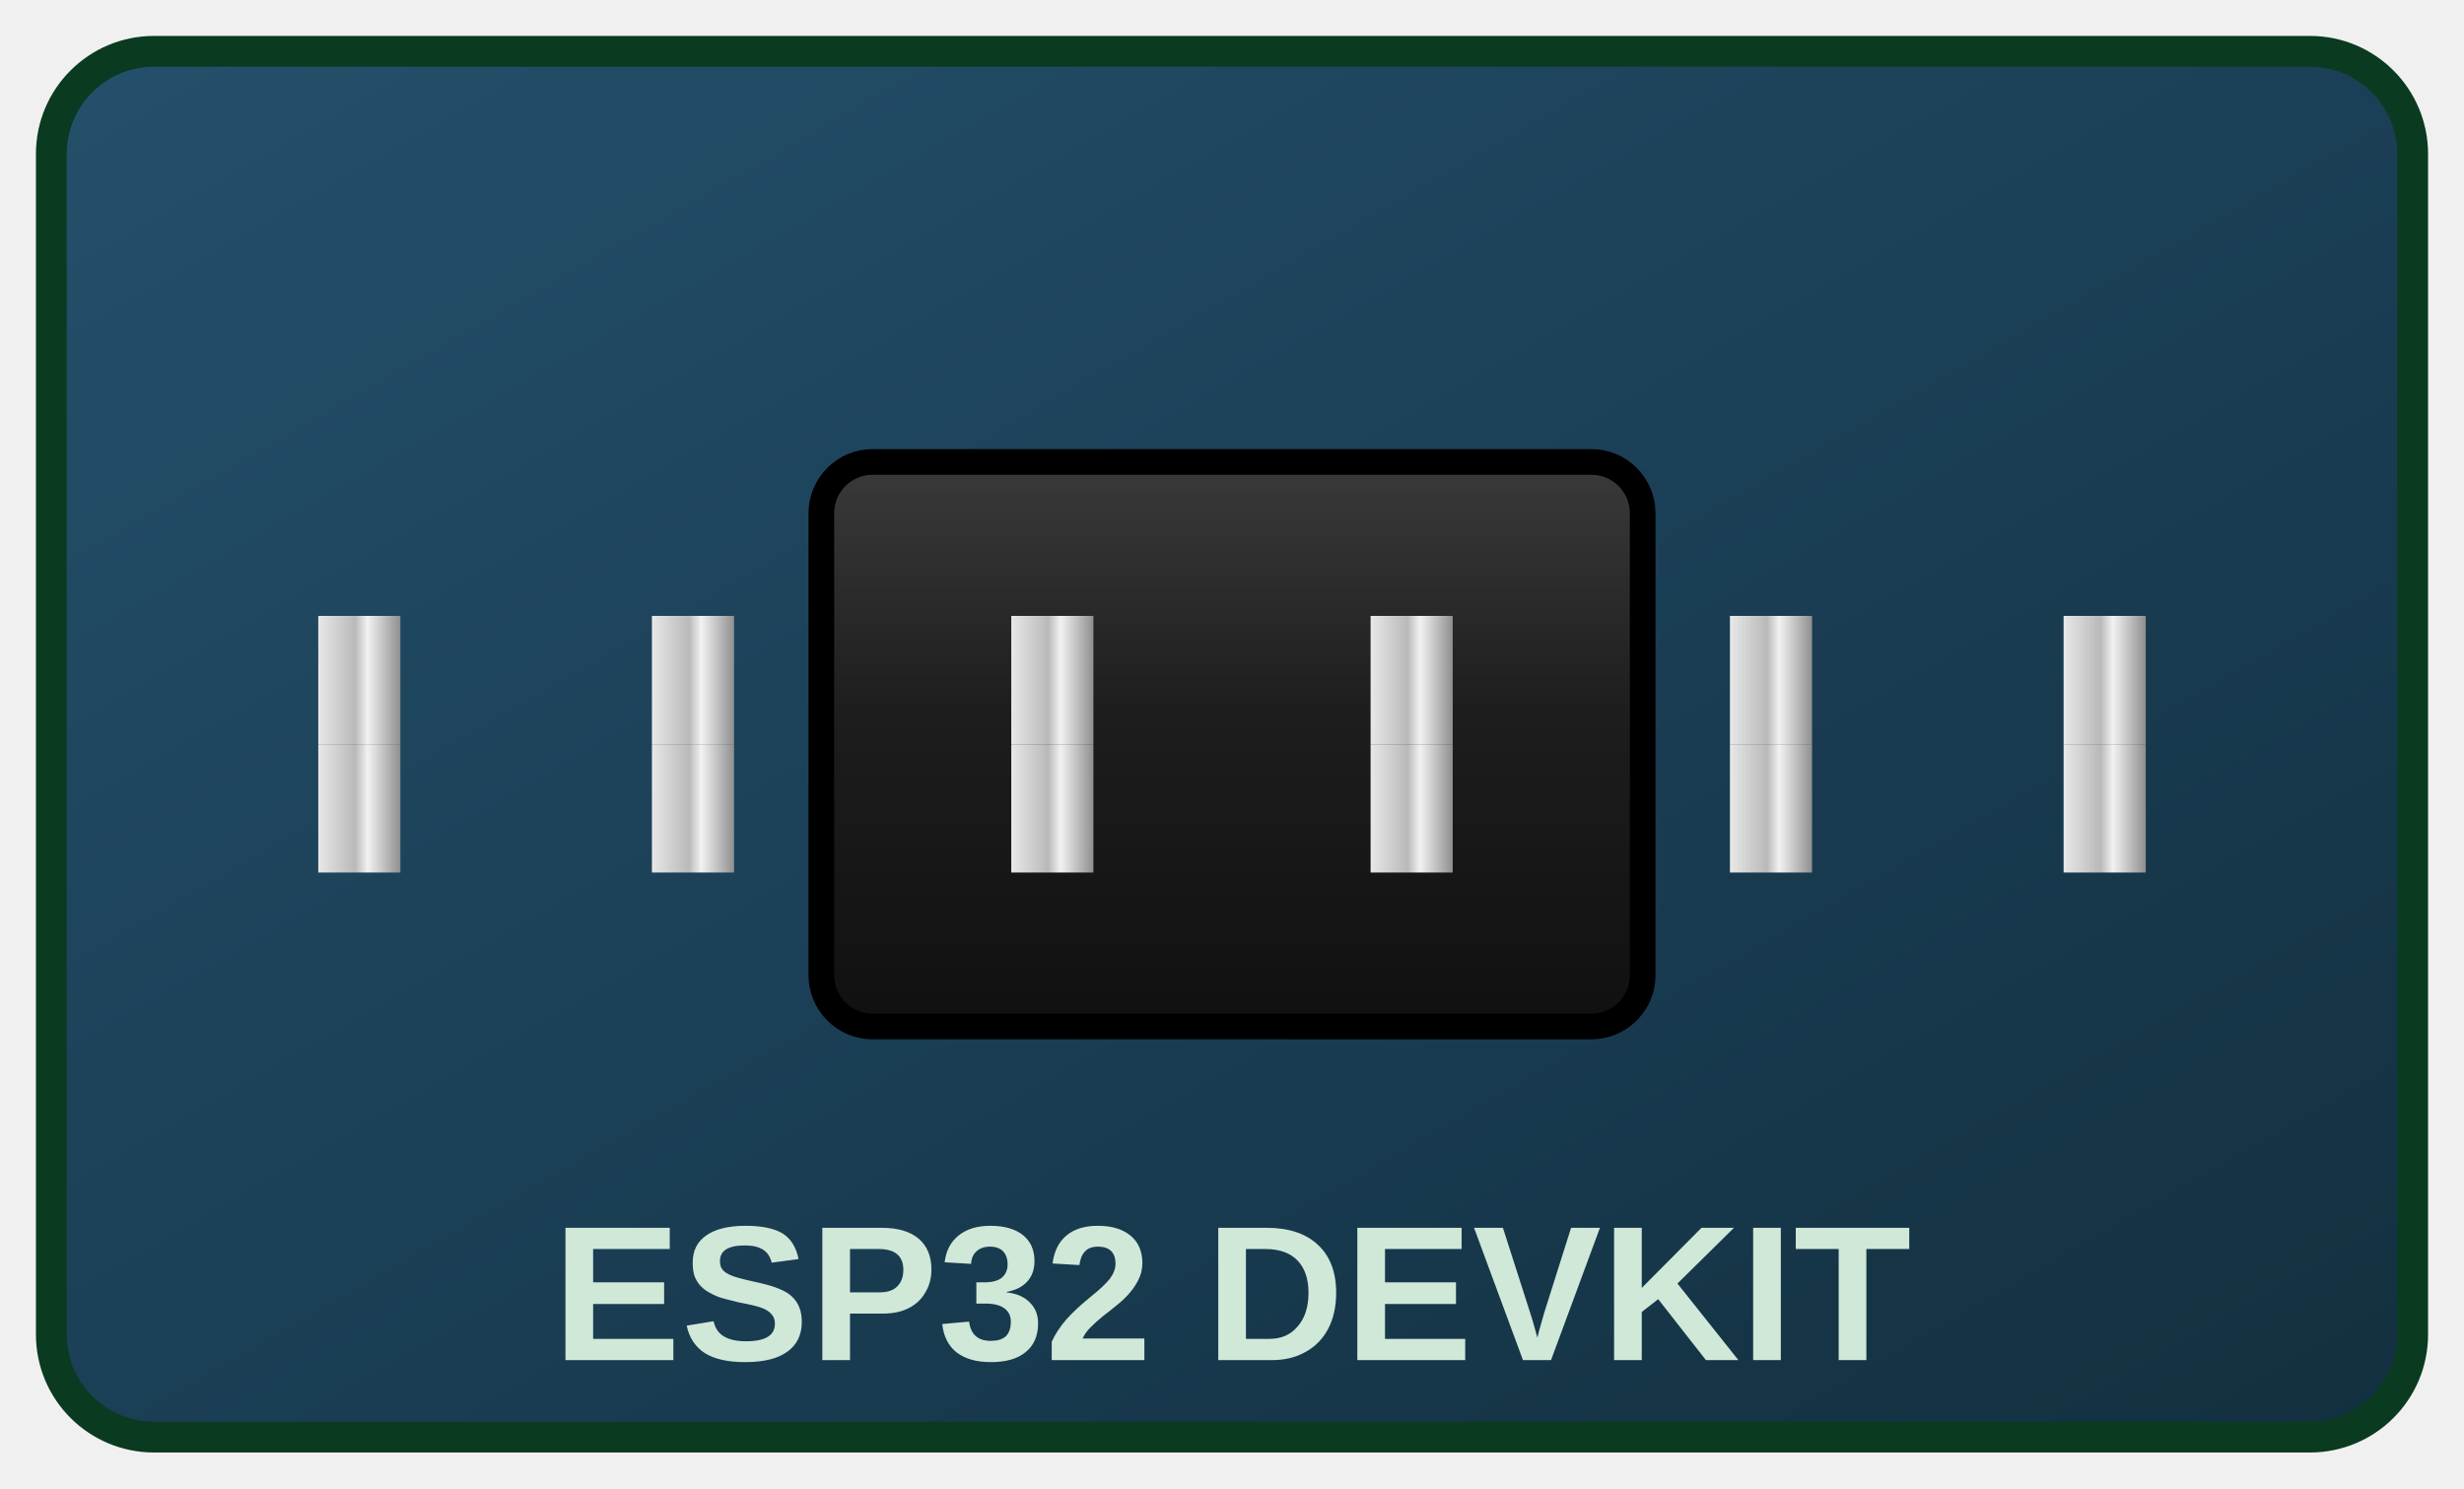
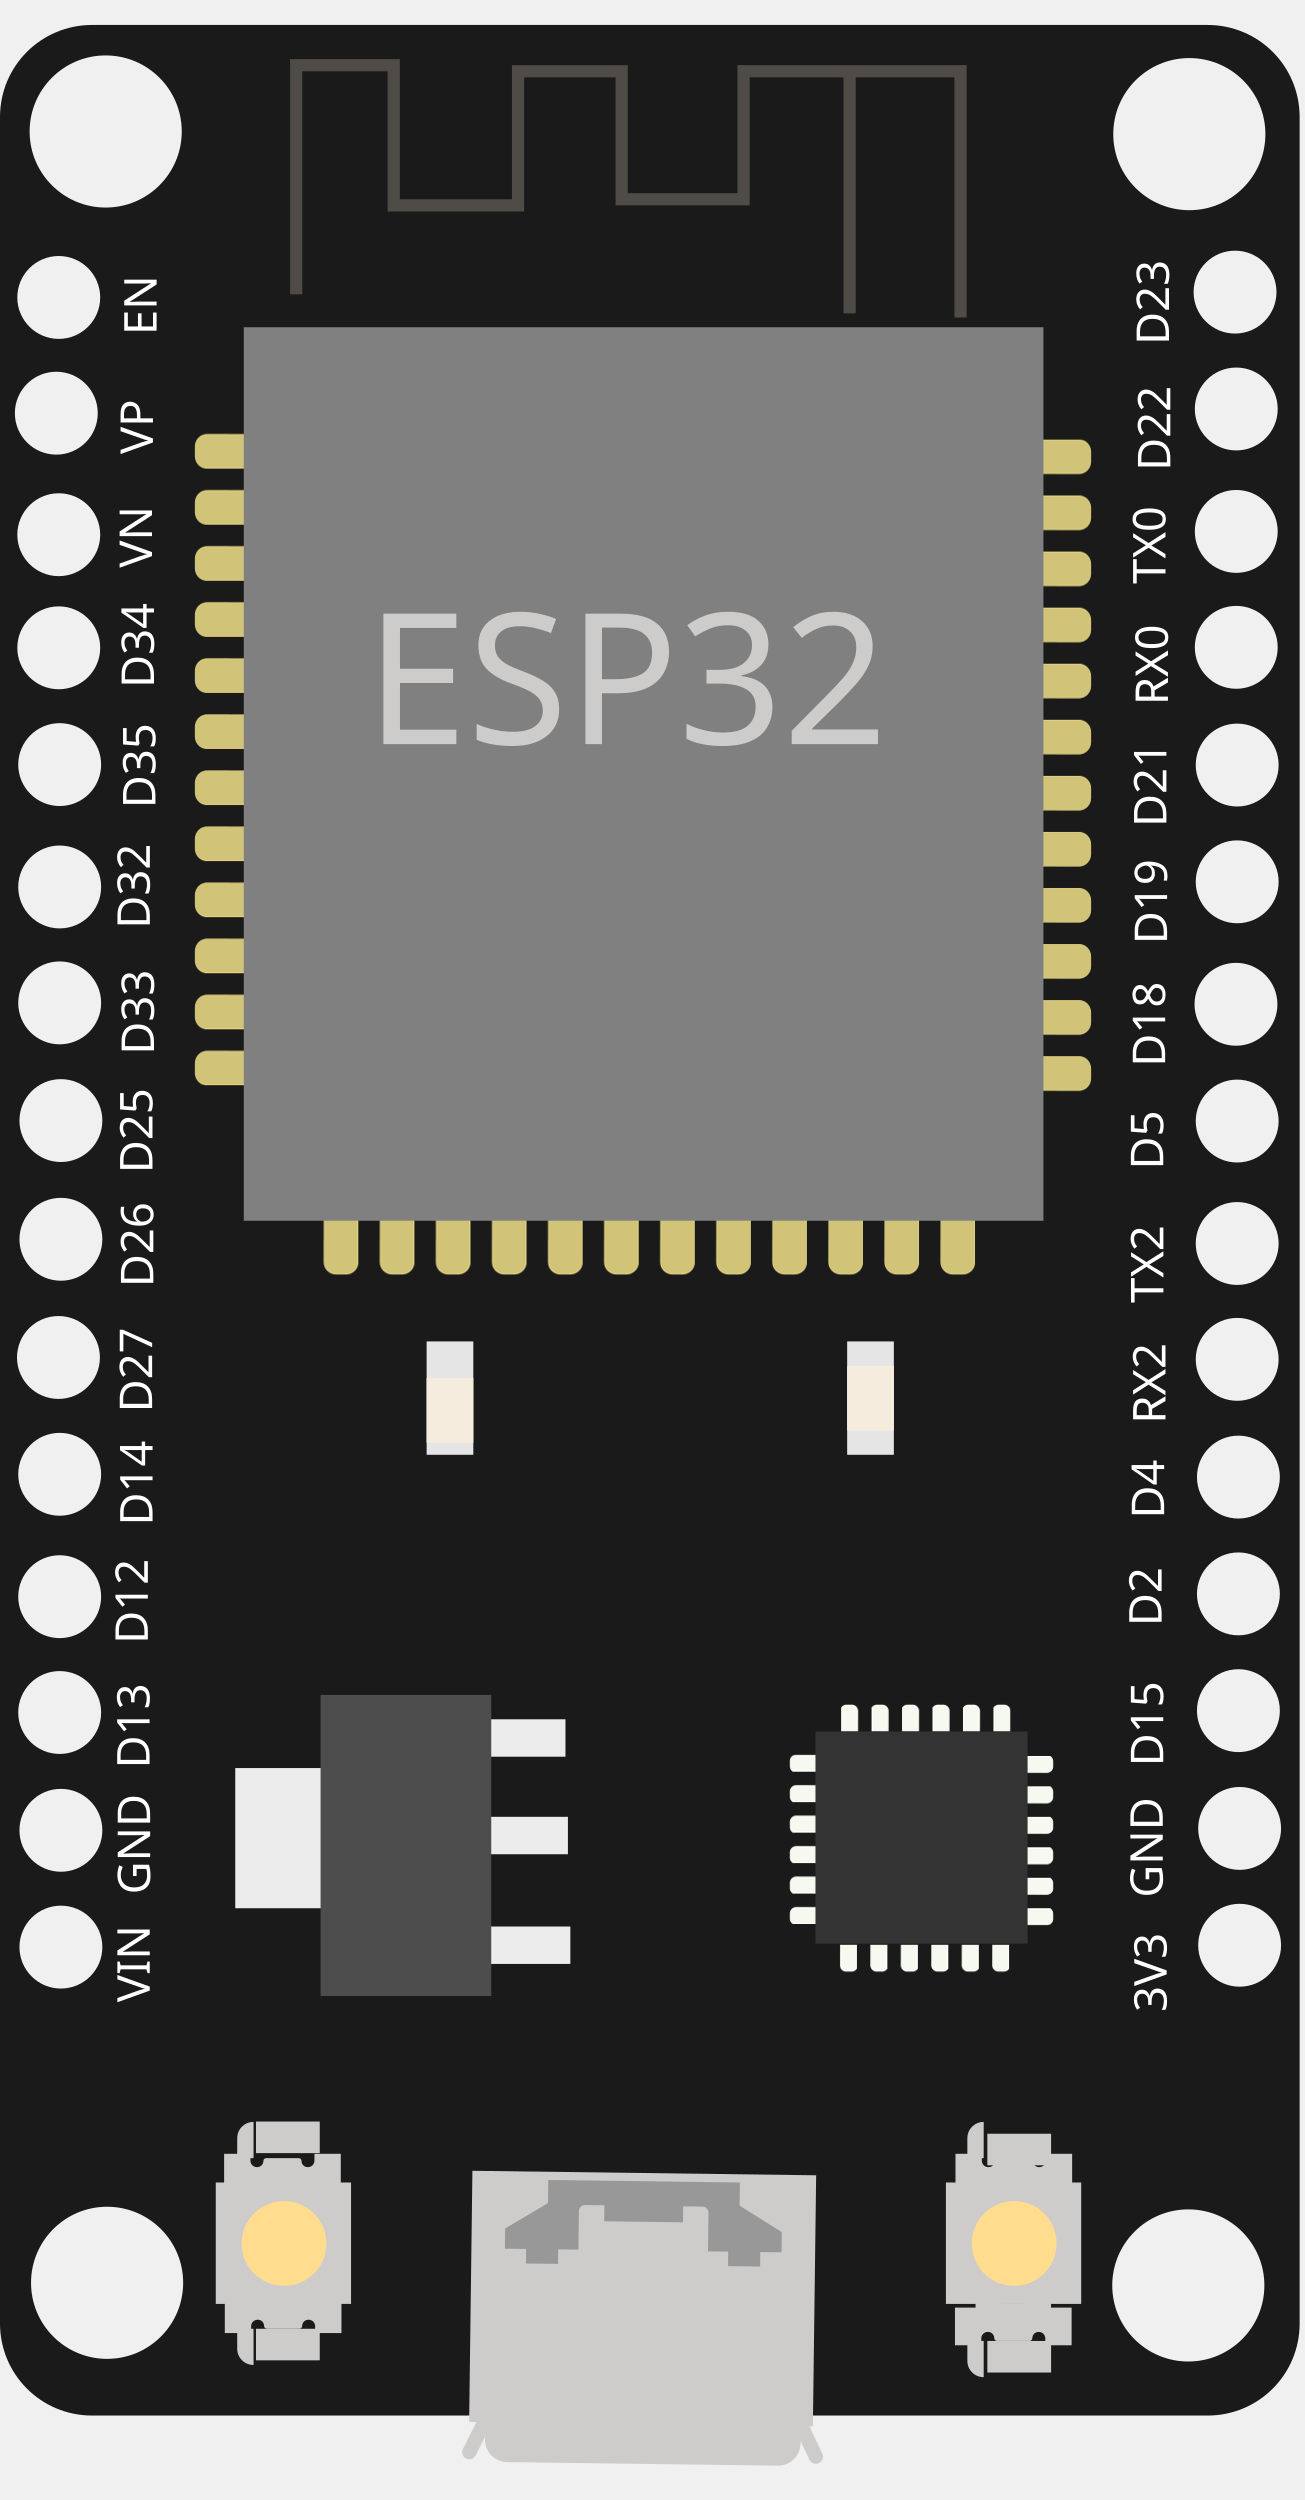
- <svg xmlns="http://www.w3.org/2000/svg" viewBox="0 0 96 58" width="96" height="58">
+ <svg xmlns="http://www.w3.org/2000/svg" width="28.2mm" height="54.053mm" version="1.1" viewBox="0 0 107 201">
  <defs>
-     <linearGradient id="pcb" x1="0" y1="0" x2="0" y2="1">
-       <stop offset="0" stop-color="#1f7a3d" />
-       <stop offset="0.5" stop-color="#16693a" />
-       <stop offset="1" stop-color="#0f4f2a" />
-     </linearGradient>
-     <linearGradient id="pcb2" x1="0" y1="0" x2="1" y2="1">
-       <stop offset="0" stop-color="#24506b" />
-       <stop offset="0.5" stop-color="#1b3f56" />
-       <stop offset="1" stop-color="#12303f" />
-     </linearGradient>
-     <linearGradient id="chip" x1="0" y1="0" x2="0" y2="1">
-       <stop offset="0" stop-color="#3a3a3a" />
-       <stop offset="0.45" stop-color="#1d1d1d" />
-       <stop offset="1" stop-color="#101010" />
-     </linearGradient>
-     <linearGradient id="metal" x1="0" y1="0" x2="1" y2="0">
-       <stop offset="0" stop-color="#e8e8e8" />
-       <stop offset="0.45" stop-color="#b9b9b9" />
-       <stop offset="0.6" stop-color="#f2f2f2" />
-       <stop offset="1" stop-color="#8f8f8f" />
-     </linearGradient>
-     <linearGradient id="gold" x1="0" y1="0" x2="0" y2="1">
-       <stop offset="0" stop-color="#ffe07a" />
-       <stop offset="1" stop-color="#c79a1e" />
-     </linearGradient>
-     <linearGradient id="glass" x1="0" y1="0" x2="1" y2="1">
-       <stop offset="0" stop-color="#ffffff" stop-opacity="0.55" />
-       <stop offset="0.5" stop-color="#cfe8ff" stop-opacity="0.2" />
-       <stop offset="1" stop-color="#7fb2e0" stop-opacity="0.45" />
-     </linearGradient>
-     <linearGradient id="red" x1="0" y1="0" x2="0" y2="1">
-       <stop offset="0" stop-color="#ff6b5e" />
-       <stop offset="1" stop-color="#b3271c" />
-     </linearGradient>
-     <radialGradient id="glow" cx="0.5" cy="0.5" r="0.5">
-       <stop offset="0" stop-color="#fff" stop-opacity="0.9" />
-       <stop offset="1" stop-color="#fff" stop-opacity="0" />
-     </radialGradient>
+     <pattern id="pin-pattern" height="4.6" width="5" patternUnits="userSpaceOnUse">
+       <path d="m3.5 2.85c0.268 1.82e-4 0.525-0.106 0.716-0.296 0.187-0.19 0.296-0.445 0.297-0.713l5.7e-4 -0.836c1.82e-4 -0.268-0.109-0.525-0.296-0.716-0.19-0.19-0.447-0.296-0.715-0.297l-3.5-0.002-0.002 2.85z" fill="#d1c479" stroke-width="3.11" />
+     </pattern>
+     <pattern id="small-pin-pattern" height="4.6" width="2.5" patternUnits="userSpaceOnUse">
+       <path d="m1.4 1.32c0-0.138-0.055-0.271-0.153-0.37-0.098-0.097-0.23-0.153-0.368-0.153h-0.432c-0.138 0-0.271 0.056-0.37 0.153-0.098 0.098-0.153 0.231-0.153 0.37v1.81h1.47z" fill="#f5f9f0" stroke-width="1.61" />
+     </pattern>
+     <filter id="ledFilter" x="-0.8" y="-0.8" height="5.2" width="5.8">
+       <feGaussianBlur stdDeviation="2" />
+     </filter>
  </defs>
-   <rect x="2" y="2" width="92" height="54" rx="4" fill="url(#pcb2)" stroke="#0a3a20" stroke-width="1.2" />
-   <rect x="32" y="18" width="32" height="22" rx="2" fill="url(#chip)" stroke="#000" />
-   <rect x="12.4" y="24" width="3.2" height="5" fill="url(#metal)" />
-   <rect x="25.4" y="24" width="3.2" height="5" fill="url(#metal)" />
-   <rect x="39.4" y="24" width="3.2" height="5" fill="url(#metal)" />
-   <rect x="53.4" y="24" width="3.2" height="5" fill="url(#metal)" />
-   <rect x="67.4" y="24" width="3.2" height="5" fill="url(#metal)" />
-   <rect x="80.4" y="24" width="3.2" height="5" fill="url(#metal)" />
-   <rect x="12.4" y="29" width="3.2" height="5" fill="url(#metal)" />
-   <rect x="25.4" y="29" width="3.2" height="5" fill="url(#metal)" />
-   <rect x="39.4" y="29" width="3.2" height="5" fill="url(#metal)" />
-   <rect x="53.4" y="29" width="3.2" height="5" fill="url(#metal)" />
-   <rect x="67.4" y="29" width="3.2" height="5" fill="url(#metal)" />
-   <rect x="80.4" y="29" width="3.2" height="5" fill="url(#metal)" />
-   <text x="48" y="53" font-family="Arial,Helvetica,sans-serif" font-size="7.5" font-weight="bold" fill="#cfe8d8" text-anchor="middle">ESP32 DEVKIT</text>
+   <path d="m7.56 0c-4.19 0-7.56 3.37-7.56 7.56v181c0 4.19 3.37 7.56 7.56 7.56h91.5c4.19 0 7.56-3.37 7.56-7.56v-181c0-4.19-3.37-7.56-7.56-7.56zm1.11 2.5a6.24 6.24 0 0 1 6.24 6.24 6.24 6.24 0 0 1-6.24 6.24 6.24 6.24 0 0 1-6.24-6.24 6.24 6.24 0 0 1 6.24-6.24zm88.9 0.217a6.24 6.24 0 0 1 6.24 6.24 6.24 6.24 0 0 1-6.24 6.24 6.24 6.24 0 0 1-6.24-6.24 6.24 6.24 0 0 1 6.24-6.24zm3.75 15.8a3.4 3.4 0 0 1 3.4 3.4 3.4 3.4 0 0 1-3.4 3.4 3.4 3.4 0 0 1-3.4-3.4 3.4 3.4 0 0 1 3.4-3.4zm-96.5 0.438a3.4 3.4 0 0 1 3.4 3.4 3.4 3.4 0 0 1-3.4 3.4 3.4 3.4 0 0 1-3.4-3.4 3.4 3.4 0 0 1 3.4-3.4zm96.6 9.15a3.4 3.4 0 0 1 3.4 3.4 3.4 3.4 0 0 1-3.4 3.4 3.4 3.4 0 0 1-3.4-3.4 3.4 3.4 0 0 1 3.4-3.4zm-96.8 0.344a3.4 3.4 0 0 1 3.4 3.4 3.4 3.4 0 0 1-3.4 3.4 3.4 3.4 0 0 1-3.4-3.4 3.4 3.4 0 0 1 3.4-3.4zm96.8 9.7a3.4 3.4 0 0 1 3.4 3.4 3.4 3.4 0 0 1-3.4 3.4 3.4 3.4 0 0 1-3.4-3.4 3.4 3.4 0 0 1 3.4-3.4zm-96.6 0.27a3.4 3.4 0 0 1 3.4 3.4 3.4 3.4 0 0 1-3.4 3.4 3.4 3.4 0 0 1-3.4-3.4 3.4 3.4 0 0 1 3.4-3.4zm96.6 9.24a3.4 3.4 0 0 1 3.4 3.4 3.4 3.4 0 0 1-3.4 3.4 3.4 3.4 0 0 1-3.4-3.4 3.4 3.4 0 0 1 3.4-3.4zm-96.6 0.039a3.4 3.4 0 0 1 3.4 3.4 3.4 3.4 0 0 1-3.4 3.4 3.4 3.4 0 0 1-3.4-3.4 3.4 3.4 0 0 1 3.4-3.4zm0.076 9.58a3.4 3.4 0 0 1 3.4 3.4 3.4 3.4 0 0 1-3.4 3.4 3.4 3.4 0 0 1-3.4-3.4 3.4 3.4 0 0 1 3.4-3.4zm96.6 0.037a3.4 3.4 0 0 1 3.4 3.4 3.4 3.4 0 0 1-3.4 3.4 3.4 3.4 0 0 1-3.4-3.4 3.4 3.4 0 0 1 3.4-3.4zm0 9.58a3.4 3.4 0 0 1 3.4 3.4 3.4 3.4 0 0 1-3.4 3.4 3.4 3.4 0 0 1-3.4-3.4 3.4 3.4 0 0 1 3.4-3.4zm-96.6 0.422a3.4 3.4 0 0 1 3.4 3.4 3.4 3.4 0 0 1-3.4 3.4 3.4 3.4 0 0 1-3.4-3.4 3.4 3.4 0 0 1 3.4-3.4zm0 9.51a3.4 3.4 0 0 1 3.4 3.4 3.4 3.4 0 0 1-3.4 3.4 3.4 3.4 0 0 1-3.4-3.4 3.4 3.4 0 0 1 3.4-3.4zm96.5 0.115a3.4 3.4 0 0 1 3.4 3.4 3.4 3.4 0 0 1-3.4 3.4 3.4 3.4 0 0 1-3.4-3.4 3.4 3.4 0 0 1 3.4-3.4zm-96.4 9.54a3.4 3.4 0 0 1 3.4 3.4 3.4 3.4 0 0 1-3.4 3.4 3.4 3.4 0 0 1-3.4-3.4 3.4 3.4 0 0 1 3.4-3.4zm96.5 0.039a3.4 3.4 0 0 1 3.4 3.4 3.4 3.4 0 0 1-3.4 3.4 3.4 3.4 0 0 1-3.4-3.4 3.4 3.4 0 0 1 3.4-3.4zm-96.5 9.7a3.4 3.4 0 0 1 3.4 3.4 3.4 3.4 0 0 1-3.4 3.4 3.4 3.4 0 0 1-3.4-3.4 3.4 3.4 0 0 1 3.4-3.4zm96.5 0.346a3.4 3.4 0 0 1 3.4 3.4 3.4 3.4 0 0 1-3.4 3.4 3.4 3.4 0 0 1-3.4-3.4 3.4 3.4 0 0 1 3.4-3.4zm-96.7 9.35a3.4 3.4 0 0 1 3.4 3.4 3.4 3.4 0 0 1-3.4 3.4 3.4 3.4 0 0 1-3.4-3.4 3.4 3.4 0 0 1 3.4-3.4zm96.7 0.154a3.4 3.4 0 0 1 3.4 3.4 3.4 3.4 0 0 1-3.4 3.4 3.4 3.4 0 0 1-3.4-3.4 3.4 3.4 0 0 1 3.4-3.4zm-96.6 9.43a3.4 3.4 0 0 1 3.4 3.4 3.4 3.4 0 0 1-3.4 3.4 3.4 3.4 0 0 1-3.4-3.4 3.4 3.4 0 0 1 3.4-3.4zm96.7 0.23a3.4 3.4 0 0 1 3.4 3.4 3.4 3.4 0 0 1-3.4 3.4 3.4 3.4 0 0 1-3.4-3.4 3.4 3.4 0 0 1 3.4-3.4zm0 9.58a3.4 3.4 0 0 1 3.4 3.4 3.4 3.4 0 0 1-3.4 3.4 3.4 3.4 0 0 1-3.4-3.4 3.4 3.4 0 0 1 3.4-3.4zm-96.7 0.23a3.4 3.4 0 0 1 3.4 3.4 3.4 3.4 0 0 1-3.4 3.4 3.4 3.4 0 0 1-3.4-3.4 3.4 3.4 0 0 1 3.4-3.4zm96.7 9.35a3.4 3.4 0 0 1 3.4 3.4 3.4 3.4 0 0 1-3.4 3.4 3.4 3.4 0 0 1-3.4-3.4 3.4 3.4 0 0 1 3.4-3.4zm-96.7 0.152a3.4 3.4 0 0 1 3.4 3.4 3.4 3.4 0 0 1-3.4 3.4 3.4 3.4 0 0 1-3.4-3.4 3.4 3.4 0 0 1 3.4-3.4zm96.8 9.51a3.4 3.4 0 0 1 3.4 3.4 3.4 3.4 0 0 1-3.4 3.4 3.4 3.4 0 0 1-3.4-3.4 3.4 3.4 0 0 1 3.4-3.4zm-96.7 0.154a3.4 3.4 0 0 1 3.4 3.4 3.4 3.4 0 0 1-3.4 3.4 3.4 3.4 0 0 1-3.4-3.4 3.4 3.4 0 0 1 3.4-3.4zm96.7 9.43a3.4 3.4 0 0 1 3.4 3.4 3.4 3.4 0 0 1-3.4 3.4 3.4 3.4 0 0 1-3.4-3.4 3.4 3.4 0 0 1 3.4-3.4zm-96.7 0.152a3.4 3.4 0 0 1 3.4 3.4 3.4 3.4 0 0 1-3.4 3.4 3.4 3.4 0 0 1-3.4-3.4 3.4 3.4 0 0 1 3.4-3.4zm3.79 24.7a6.24 6.24 0 0 1 6.24 6.24 6.24 6.24 0 0 1-6.24 6.24 6.24 6.24 0 0 1-6.24-6.24 6.24 6.24 0 0 1 6.24-6.24zm88.7 0.217a6.24 6.24 0 0 1 6.24 6.24 6.24 6.24 0 0 1-6.24 6.24 6.24 6.24 0 0 1-6.24-6.24 6.24 6.24 0 0 1 6.24-6.24z" fill="#1a1a1a" fill-rule="evenodd" />
+   <rect transform="translate(85,34)" width="4.8" height="55" fill="url(#pin-pattern)" />
+   <rect transform="translate(20.5,87) rotate(180)" width="4.8" height="55" fill="url(#pin-pattern)" />
+   <rect transform="translate(80,98) rotate(90)" width="4.8" height="55" fill="url(#pin-pattern)" />
+   <rect x="20" y="24.8" width="65.6" height="73.3" fill="#808080" fill-rule="evenodd" />
+   <g fill="#ececec" fill-rule="evenodd">
+     <rect x="19.3" y="143" width="7.21" height="11.5" />
+     <rect x="39.8" y="139" width="6.59" height="3.07" />
+     <rect x="40" y="147" width="6.59" height="3.07" />
+     <rect x="40.2" y="156" width="6.59" height="3.07" />
+   </g>
+   <rect x="26.3" y="137" width="14" height="24.7" fill="#4d4d4d" fill-rule="evenodd" />
+   <g stroke-width="1.24">
+     <rect x="77.6" y="177" width="11.1" height="9.96" fill="#cecccb" />
+     <circle cx="83.2" cy="182" r="3.48" fill="#ffdc8e" />
+     <g fill="#cecccb">
+       <path d="m80.7 190h-1.34v1.64c0 0.734 0.595 1.33 1.33 1.33h0.01z" />
+       <path d="m80.7 175h-1.34v-1.64c0-0.734 0.595-1.33 1.33-1.33h0.01z" />
+       <rect x="81" y="190" width="5.23" height="2.59" />
+       <rect x="81" y="173" width="5.23" height="2.59" />
+       <path d="m84.5 175c0.062 0 0.122 0.025 0.166 0.068 0.043 0.045 0.068 0.104 0.068 0.167 0 0.134 0.053 0.263 0.149 0.358 0.096 0.094 0.224 0.148 0.358 0.148h0.024c0.141 0 0.277-0.056 0.376-0.155s0.155-0.234 0.155-0.374v-0.564h2.16v3.09h-1.69v0.744h-2.16v-0.392h-1.87v0.392h-2.16v-0.744h-1.69v-3.09h2.16v0.564c0 0.14 0.056 0.275 0.155 0.374s0.234 0.155 0.376 0.155h0.024c0.135 0 0.263-0.053 0.358-0.148 0.096-0.096 0.149-0.224 0.149-0.358 0-0.063 0.025-0.123 0.068-0.167 0.045-0.043 0.104-0.068 0.167-0.068z" />
+       <path d="m81.8 190c-0.063 0-0.123-0.025-0.167-0.069-0.043-0.043-0.068-0.103-0.068-0.166 0-0.134-0.053-0.263-0.149-0.358-0.096-0.096-0.223-0.149-0.358-0.149h-0.024c-0.141 0-0.277 0.056-0.376 0.156-0.099 0.099-0.155 0.234-0.155 0.374v0.564h-2.16v-3.09h1.69v-0.745h2.16v0.393h1.87v-0.393h2.16v0.745h1.69v3.09h-2.16v-0.564c0-0.14-0.056-0.275-0.155-0.374-0.099-0.1-0.234-0.156-0.376-0.156h-0.024c-0.134 0-0.263 0.053-0.358 0.149s-0.149 0.224-0.149 0.358c0 0.063-0.025 0.123-0.068 0.166-0.045 0.045-0.104 0.069-0.166 0.069z" />
+     </g>
+   </g>
+   <g stroke-width="1.24">
+     <rect x="17.7" y="177" width="11.1" height="9.96" fill="#cecccb" />
+     <circle cx="23.3" cy="182" r="3.48" fill="#ffdc8e" />
+     <g fill="#cecccb">
+       <path d="m20.8 189h-1.34v1.64c0 0.734 0.595 1.33 1.33 1.33h0.01z" />
+       <path d="m20.8 175h-1.34v-1.64c0-0.734 0.595-1.33 1.33-1.33h0.01z" />
+       <rect x="21" y="189" width="5.23" height="2.59" />
+       <rect x="21" y="172" width="5.23" height="2.59" />
+       <path d="m24.5 175c0.062 0 0.122 0.025 0.166 0.068 0.043 0.045 0.068 0.104 0.068 0.167 0 0.134 0.053 0.263 0.149 0.358 0.096 0.094 0.224 0.148 0.358 0.148h0.024c0.141 0 0.277-0.056 0.376-0.155s0.155-0.234 0.155-0.374v-0.564h2.16v3.09h-1.69v0.744h-2.16v-0.392h-1.87v0.392h-2.16v-0.744h-1.69v-3.09h2.16v0.564c0 0.14 0.056 0.275 0.155 0.374s0.234 0.155 0.376 0.155h0.024c0.135 0 0.263-0.053 0.358-0.148 0.096-0.096 0.149-0.224 0.149-0.358 0-0.063 0.025-0.123 0.068-0.167 0.045-0.043 0.104-0.068 0.167-0.068z" />
+       <path d="m21.9 189c-0.063 0-0.123-0.025-0.167-0.069-0.043-0.043-0.068-0.103-0.068-0.166 0-0.134-0.053-0.263-0.149-0.358-0.096-0.096-0.223-0.149-0.358-0.149h-0.024c-0.141 0-0.277 0.056-0.376 0.156-0.099 0.099-0.155 0.234-0.155 0.374v0.564h-2.16v-3.09h1.69v-0.745h2.16v0.393h1.87v-0.393h2.16v0.745h1.69v3.09h-2.16v-0.564c0-0.14-0.056-0.275-0.155-0.374-0.099-0.1-0.234-0.156-0.376-0.156h-0.024c-0.134 0-0.263 0.053-0.358 0.149s-0.149 0.224-0.149 0.358c0 0.063-0.025 0.123-0.068 0.166-0.045 0.045-0.104 0.069-0.166 0.069z" />
+     </g>
+   </g>
+   <path d="m66.4 197 1.06 2.24c0.065 0.142 0.073 0.302 0.021 0.448-0.052 0.147-0.16 0.266-0.301 0.332-0.14 0.067-0.302 0.074-0.448 0.022-0.146-0.052-0.266-0.16-0.332-0.301l-0.724-1.54-3e-3 0.207c-6e-3 0.488-0.206 0.955-0.556 1.3-0.35 0.342-0.821 0.529-1.31 0.522l-22.2-0.29c-0.489-6e-3 -0.955-0.206-1.3-0.556-0.341-0.35-0.529-0.821-0.522-1.31l3e-3 -0.207-0.764 1.52c-0.07 0.14-0.192 0.244-0.34 0.292-0.147 0.049-0.307 0.036-0.446-0.034l-1e-3 -1e-5c-0.138-0.07-0.244-0.192-0.292-0.34-0.049-0.147-0.036-0.307 0.034-0.447l1.11-2.21-0.602-8e-3 0.269-20.6 28.2 0.369-0.269 20.6z" fill="#cecccb" stroke-width="1.26" />
+   <path d="m60.7 177-0.024 1.8c-7.9e-4 0.061 0.03 0.116 0.08 0.148 0.522 0.329 3.38 2.12 3.38 2.12l-0.022 1.66-1.74-0.023-0.016 1.19-2.63-0.034 0.016-1.19-1.66-0.022 0.041-3.16c2e-3 -0.136-0.05-0.265-0.143-0.361-0.095-0.096-0.223-0.151-0.357-0.152l-1.58-0.021-0.017 1.31-6.46-0.085 0.017-1.31-1.58-0.021c-0.134-2e-3 -0.264 0.05-0.36 0.143-0.097 0.094-0.152 0.221-0.154 0.357l-0.041 3.16-1.66-0.022-0.016 1.19-2.63-0.034 0.016-1.19-1.74-0.023 0.022-1.66s2.91-1.73 3.43-2.03c0.052-0.031 0.083-0.085 0.084-0.146l0.024-1.8z" fill="#989898" stroke-width="1.26" />
+   <g stroke-width="1.44">
+     <rect x="35" y="108" width="3.83" height="9.3" fill="#e5e5e5" />
+     <rect x="35" y="111" width="3.83" height="5.31" fill="#f5ecde" />
+           false
+ 
+           <rect x="69.5" y="108" width="3.83" height="9.3" fill="#e5e5e5" />
+     <rect x="69.5" y="110" width="3.83" height="5.31" fill="#f5ecde" />
+           false
+         </g>
+   <rect transform="translate(69,137)" width="13.9" height="3" fill="url(#small-pin-pattern)" />
+   <rect transform="translate(82.8,160.5) rotate(180)" width="13.9" height="3" fill="url(#small-pin-pattern)" />
+   <rect transform="translate(87.2,142) rotate(90)" width="13.9" height="3" fill="url(#small-pin-pattern)" />
+   <rect transform="translate(64,155.8) rotate(270)" width="13.9" height="3" fill="url(#small-pin-pattern)" />
+   <rect x="66.9" y="140" width="17.4" height="17.4" fill="#333" stroke-width="1.61" />
+   <text fill="#ffffff" font-family="sans-serif" font-size="3.72px" transform="rotate(270)">
+     <tspan x="-162.21" y="12.285">VIN</tspan>
+     <tspan x="-153.37" y="12.317">GND</tspan>
+     <tspan x="-143.03" y="12.269">D13</tspan>
+     <tspan x="-132.81" y="12.130">D12</tspan>
+     <tspan x="-123.10" y="12.514">D14</tspan>
+     <tspan x="-113.82" y="12.481">D27</tspan>
+     <tspan x="-103.55" y="12.580">D26</tspan>
+     <tspan x="-94.204" y="12.509">D25</tspan>
+     <tspan x="-84.482" y="12.632">D33</tspan>
+     <tspan x="-74.139" y="12.294">D32</tspan>
+     <tspan x="-64.263" y="12.750">D35</tspan>
+     <tspan x="-54.385" y="12.631">D34</tspan>
+     <tspan x="-44.529" y="12.468">VN</tspan>
+     <tspan x="-35.205" y="12.546">VP</tspan>
+     <tspan x="-25.439" y="12.846">EN</tspan>
+     <tspan x="-163.01" y="95.712">3V3</tspan>
+     <tspan x="-153.64" y="95.392">GND</tspan>
+     <tspan x="-142.86" y="95.431">D15</tspan>
+     <tspan x="-131.36" y="95.296">D2</tspan>
+     <tspan x="-122.53" y="95.505">D4</tspan>
+     <tspan x="-114.75" y="95.613">RX2</tspan>
+     <tspan x="-104.84" y="95.442">TX2</tspan>
+     <tspan x="-93.899" y="95.430">D5</tspan>
+     <tspan x="-85.460" y="95.585">D18</tspan>
+     <tspan x="-75.415" y="95.747">D19</tspan>
+     <tspan x="-65.796" y="95.687">D21</tspan>
+     <tspan x="-55.802" y="95.818">RX0</tspan>
+     <tspan x="-45.850" y="95.613">TX0</tspan>
+     <tspan x="-36.582" y="96.012">D22</tspan>
+     <tspan x="-26.250" y="95.903">D23</tspan>
+   </text>
+   <text x="30" y="59" fill="#cecccb" font-family="sans-serif" font-size="15px">ESP32</text>
+   <path d="m24.3 22.1v-18.8h8v11.5h10.2v-11h8.5v10.5h10v-10.5h17.8v20.2" fill="none" stroke="#4f4c48" stroke-width="1px" />
+   <path d="m69.7 4.16v19.5" fill="none" stroke="#4f4c48" stroke-width="1px" />
</svg>
